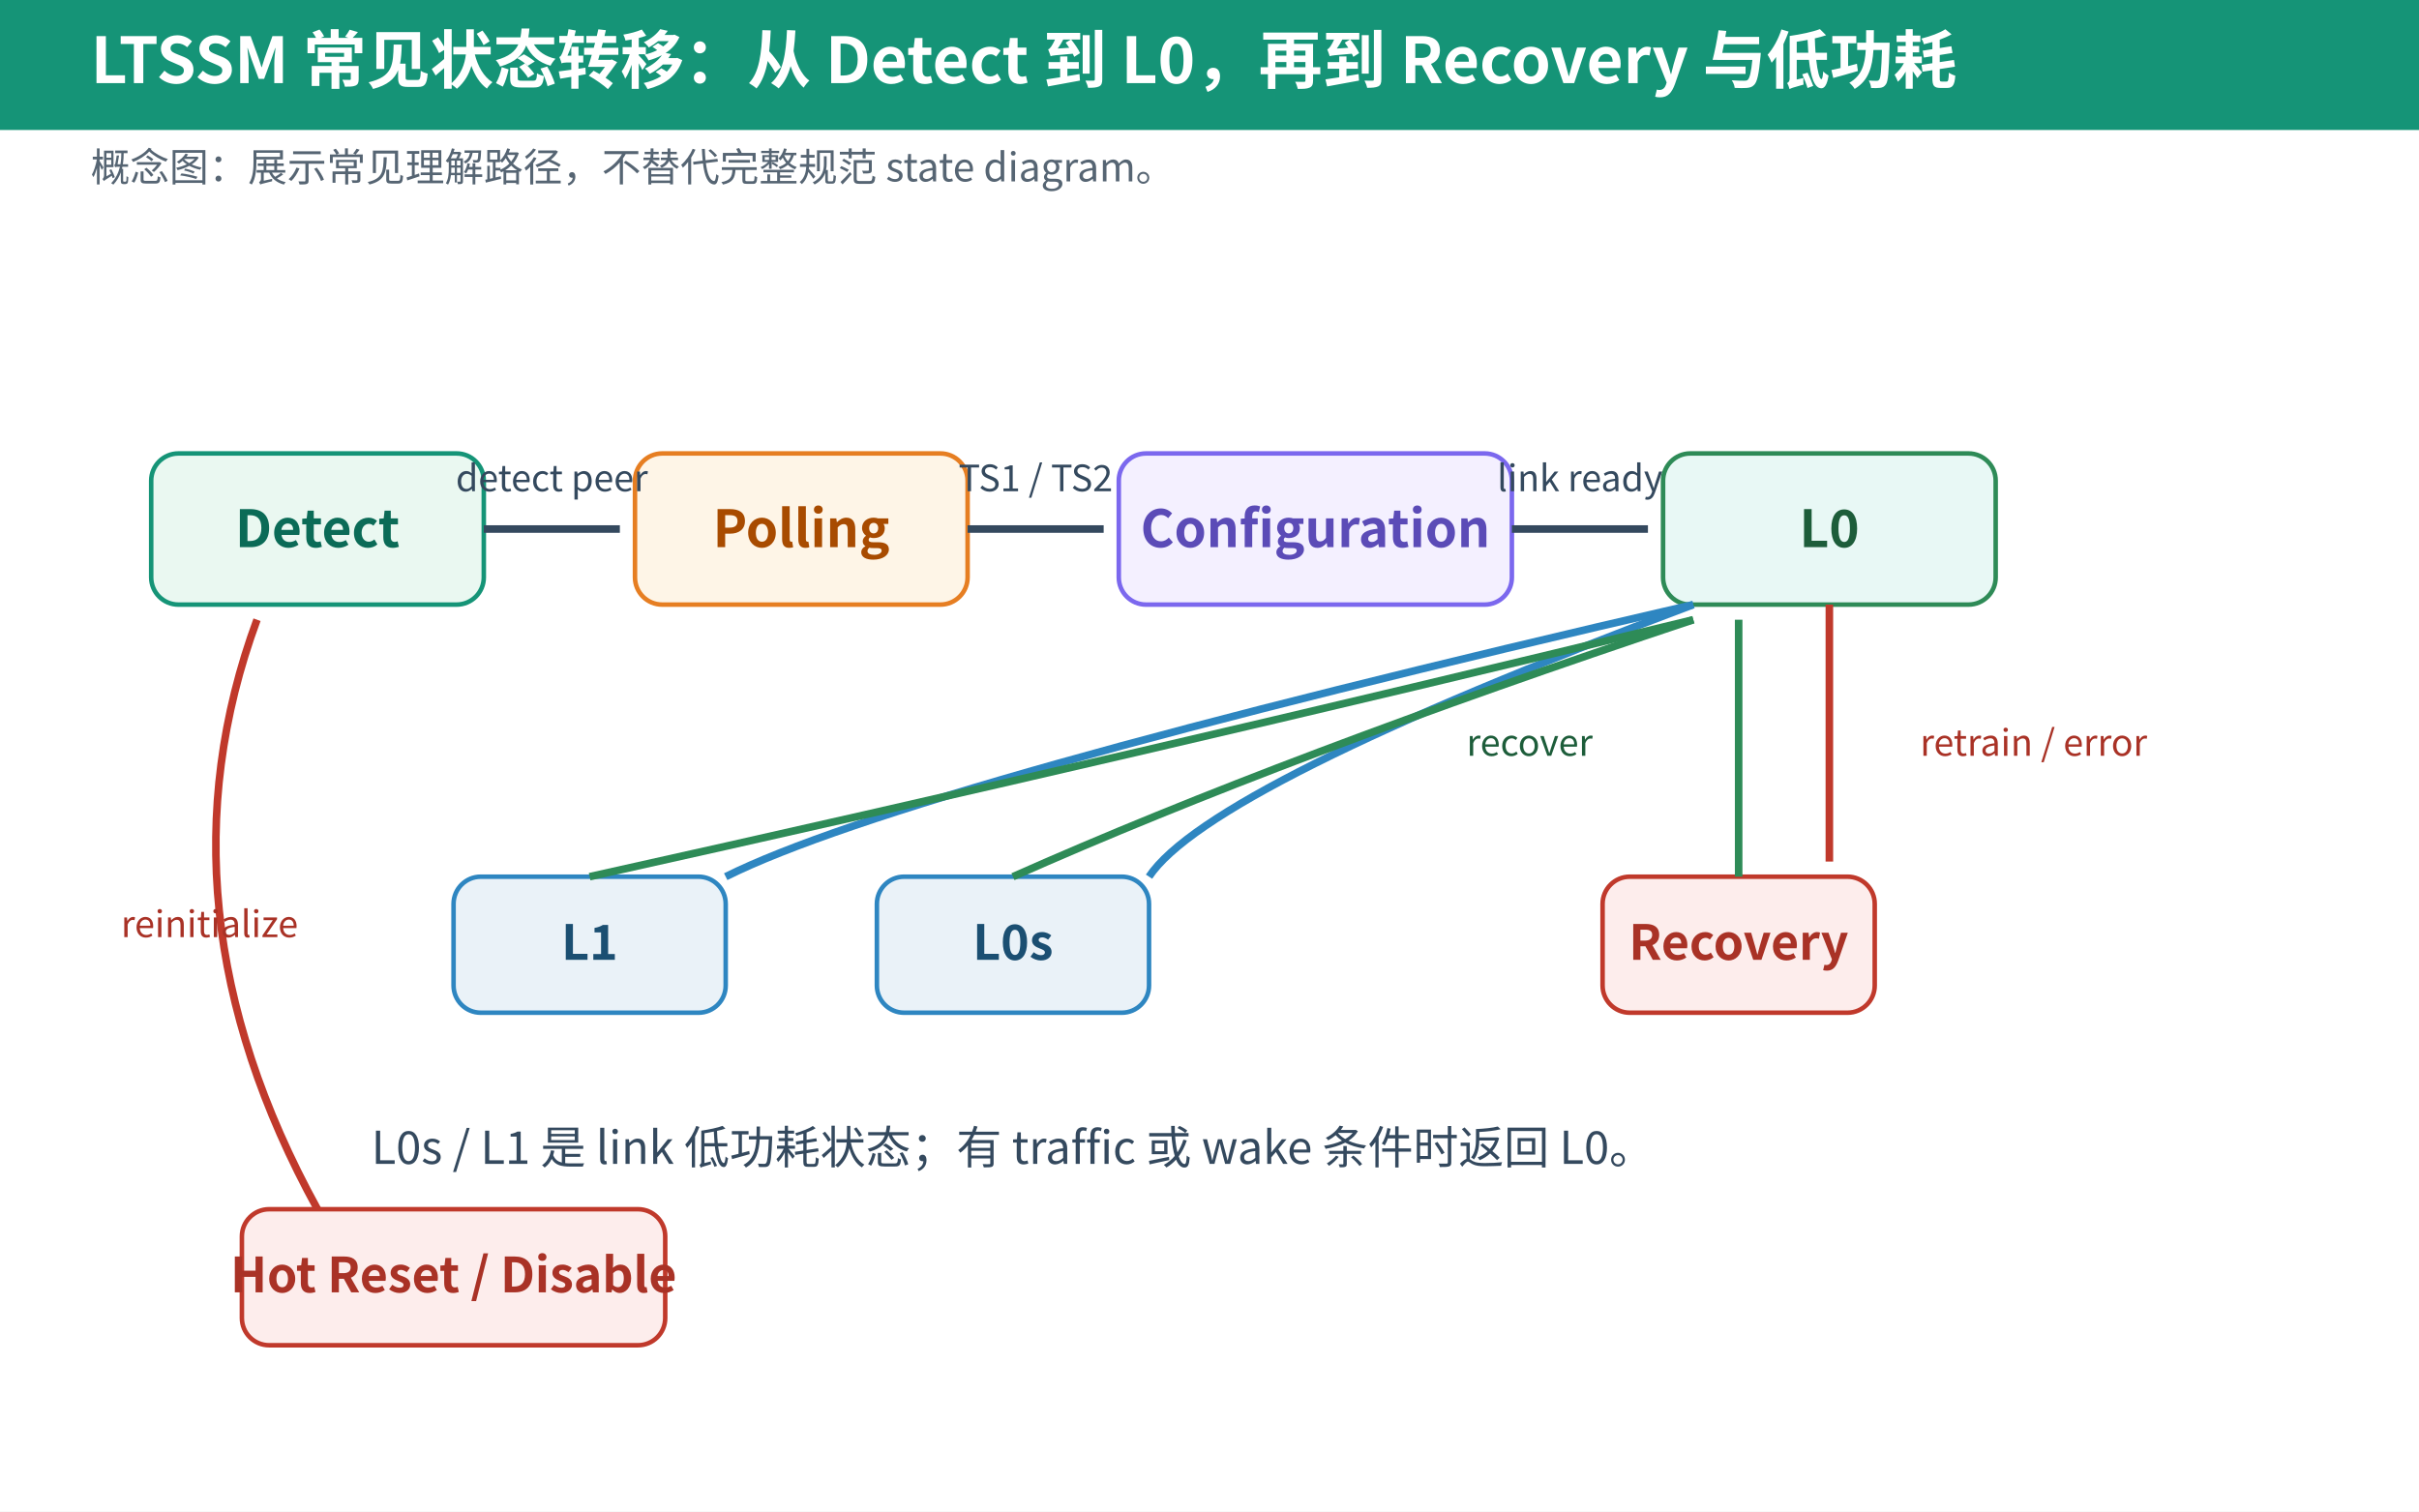
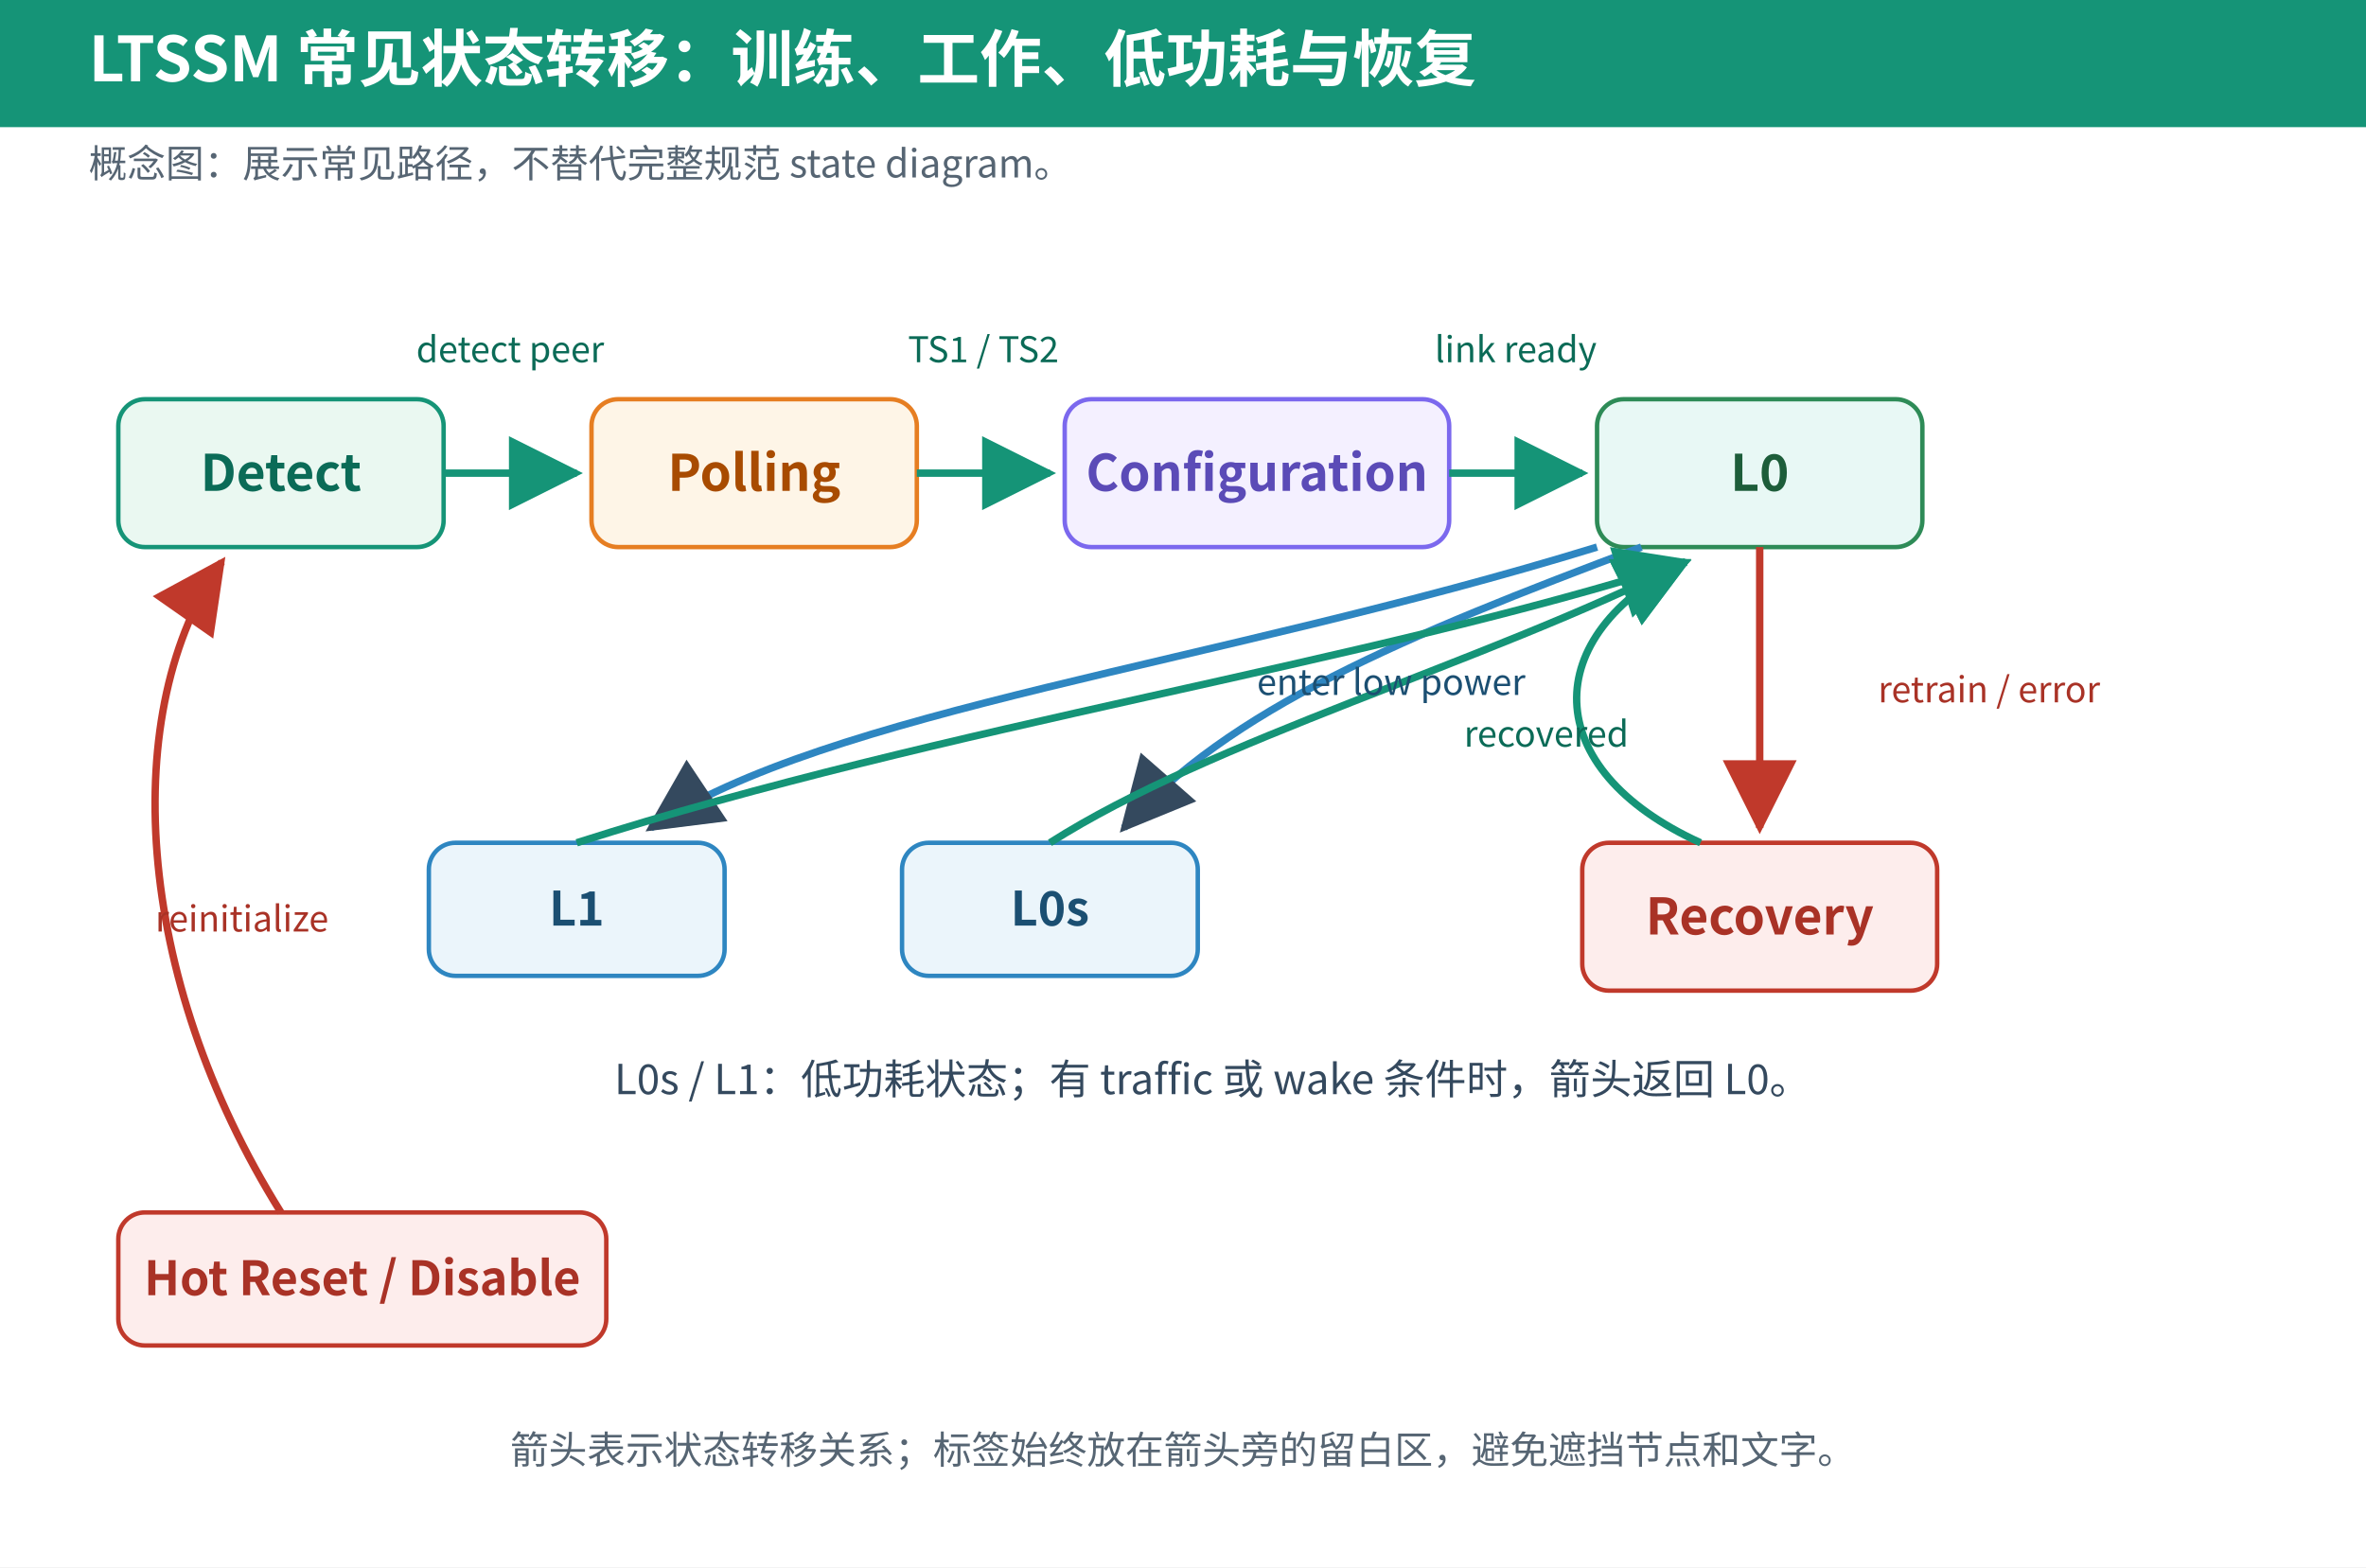
- <svg xmlns="http://www.w3.org/2000/svg" width="1600" height="1000" viewBox="0 0 1600 1000">
-   <rect width="1600" height="1000" fill="#FFFFFF" />
+ <svg xmlns="http://www.w3.org/2000/svg" width="1600" height="1060" viewBox="0 0 1600 1060">
+   <defs>
+     <marker id="arrow" viewBox="0 0 12 12" refX="11" refY="6" markerWidth="10" markerHeight="10" orient="auto">
+       <path d="M0 0 L12 6 L0 12 Z" fill="#34495E" />
+     </marker>
+     <marker id="greenArrow" viewBox="0 0 12 12" refX="11" refY="6" markerWidth="10" markerHeight="10" orient="auto">
+       <path d="M0 0 L12 6 L0 12 Z" fill="#159477" />
+     </marker>
+     <marker id="redArrow" viewBox="0 0 12 12" refX="11" refY="6" markerWidth="10" markerHeight="10" orient="auto">
+       <path d="M0 0 L12 6 L0 12 Z" fill="#C0392B" />
+     </marker>
+   </defs>
+   <rect width="1600" height="1060" fill="#FFFFFF" />
  <rect width="1600" height="86" fill="#159477" />
-   <text x="60" y="55" font-family="Noto Sans CJK SC,Arial" font-size="42" font-weight="700" fill="#FFFFFF">LTSSM 常见状态转移：从 Detect 到 L0，再到 Recovery 与低功耗</text>
-   <text x="60" y="120" font-family="Noto Sans CJK SC,Arial" font-size="26" fill="#566573">概念图：展示常见理解路径，不替代完整规范 state diagram。</text>
-   <rect x="100" y="300" width="220" height="100" rx="18" fill="#EAF8F1" stroke="#159477" stroke-width="3" />
-   <text x="210" y="362" text-anchor="middle" font-family="Noto Sans CJK SC,Arial" font-size="34" font-weight="700" fill="#0B6B57">Detect</text>
-   <rect x="420" y="300" width="220" height="100" rx="18" fill="#FEF5E7" stroke="#E67E22" stroke-width="3" />
-   <text x="530" y="362" text-anchor="middle" font-family="Noto Sans CJK SC,Arial" font-size="34" font-weight="700" fill="#A84B00">Polling</text>
-   <rect x="740" y="300" width="260" height="100" rx="18" fill="#F4F0FF" stroke="#7B68EE" stroke-width="3" />
-   <text x="870" y="362" text-anchor="middle" font-family="Noto Sans CJK SC,Arial" font-size="34" font-weight="700" fill="#5B4BB7">Configuration</text>
-   <rect x="1100" y="300" width="220" height="100" rx="18" fill="#E8F8F5" stroke="#2E8B57" stroke-width="3" />
-   <text x="1210" y="362" text-anchor="middle" font-family="Noto Sans CJK SC,Arial" font-size="34" font-weight="700" fill="#1D5D3A">L0</text>
-   <path d="M320 350 H410 M640 350 H730 M1000 350 H1090" stroke="#34495E" stroke-width="5" />
-   <text x="365" y="325" text-anchor="middle" font-family="Noto Sans CJK SC,Arial" font-size="24" fill="#34495E">detect peer</text>
-   <text x="685" y="325" text-anchor="middle" font-family="Noto Sans CJK SC,Arial" font-size="24" fill="#34495E">TS1 / TS2</text>
-   <text x="1045" y="325" text-anchor="middle" font-family="Noto Sans CJK SC,Arial" font-size="24" fill="#34495E">link ready</text>
-   <rect x="1060" y="580" width="180" height="90" rx="18" fill="#FDEDEC" stroke="#C0392B" stroke-width="3" />
-   <text x="1150" y="635" text-anchor="middle" font-family="Noto Sans CJK SC,Arial" font-size="32" font-weight="700" fill="#A93226">Recovery</text>
-   <path d="M1210 400 V570" stroke="#C0392B" stroke-width="5" />
-   <path d="M1150 580 V410" stroke="#2E8B57" stroke-width="5" />
-   <text x="1270" y="500" font-family="Noto Sans CJK SC,Arial" font-size="24" fill="#A93226">retrain / error</text>
-   <text x="970" y="500" font-family="Noto Sans CJK SC,Arial" font-size="24" fill="#1D5D3A">recover</text>
-   <rect x="580" y="580" width="180" height="90" rx="18" fill="#EAF2F8" stroke="#2E86C1" stroke-width="3" />
-   <text x="670" y="635" text-anchor="middle" font-family="Noto Sans CJK SC,Arial" font-size="32" font-weight="700" fill="#1B4F72">L0s</text>
-   <rect x="300" y="580" width="180" height="90" rx="18" fill="#EAF2F8" stroke="#2E86C1" stroke-width="3" />
-   <text x="390" y="635" text-anchor="middle" font-family="Noto Sans CJK SC,Arial" font-size="32" font-weight="700" fill="#1B4F72">L1</text>
-   <path d="M1120 400 Q800 520 760 580" stroke="#2E86C1" stroke-width="5" fill="none" />
-   <path d="M1120 400 Q600 520 480 580" stroke="#2E86C1" stroke-width="5" fill="none" />
-   <path d="M670 580 Q850 500 1120 410" stroke="#2E8B57" stroke-width="5" fill="none" />
-   <path d="M390 580 Q750 500 1120 410" stroke="#2E8B57" stroke-width="5" fill="none" />
-   <text x="670" y="770" text-anchor="middle" font-family="Noto Sans CJK SC,Arial" font-size="30" fill="#34495E">L0s / L1 是 link 低功耗状态；有 traffic 或 wake 条件时返回 L0。</text>
-   <rect x="160" y="800" width="280" height="90" rx="18" fill="#FDEDEC" stroke="#C0392B" stroke-width="3" />
-   <text x="300" y="855" text-anchor="middle" font-family="Noto Sans CJK SC,Arial" font-size="32" font-weight="700" fill="#A93226">Hot Reset / Disable</text>
-   <path d="M210 800 Q100 600 170 410" stroke="#C0392B" stroke-width="5" fill="none" />
-   <text x="80" y="620" font-family="Noto Sans CJK SC,Arial" font-size="24" fill="#A93226">reinitialize</text>
+   <text x="60" y="55" font-family="Noto Sans CJK SC,Arial" font-size="42" font-weight="700" fill="#FFFFFF">LTSSM 常见状态转移：训练、工作、低功耗与恢复</text>
+   <text x="60" y="120" font-family="Noto Sans CJK SC,Arial" font-size="26" fill="#566573">概念图：展示常见路径，不替代完整规范 state diagram。</text>
+   <rect x="80" y="270" width="220" height="100" rx="18" fill="#EAF8F1" stroke="#159477" stroke-width="3" />
+   <text x="190" y="332" text-anchor="middle" font-family="Noto Sans CJK SC,Arial" font-size="34" font-weight="700" fill="#0B6B57">Detect</text>
+   <rect x="400" y="270" width="220" height="100" rx="18" fill="#FEF5E7" stroke="#E67E22" stroke-width="3" />
+   <text x="510" y="332" text-anchor="middle" font-family="Noto Sans CJK SC,Arial" font-size="34" font-weight="700" fill="#A84B00">Polling</text>
+   <rect x="720" y="270" width="260" height="100" rx="18" fill="#F4F0FF" stroke="#7B68EE" stroke-width="3" />
+   <text x="850" y="332" text-anchor="middle" font-family="Noto Sans CJK SC,Arial" font-size="34" font-weight="700" fill="#5B4BB7">Configuration</text>
+   <rect x="1080" y="270" width="220" height="100" rx="18" fill="#E8F8F5" stroke="#2E8B57" stroke-width="3" />
+   <text x="1190" y="332" text-anchor="middle" font-family="Noto Sans CJK SC,Arial" font-size="34" font-weight="700" fill="#1D5D3A">L0</text>
+   <path d="M300 320 H390" stroke="#159477" stroke-width="5" fill="none" marker-end="url(#greenArrow)" />
+   <path d="M620 320 H710" stroke="#159477" stroke-width="5" fill="none" marker-end="url(#greenArrow)" />
+   <path d="M980 320 H1070" stroke="#159477" stroke-width="5" fill="none" marker-end="url(#greenArrow)" />
+   <text x="345" y="245" text-anchor="middle" font-family="Noto Sans CJK SC,Arial" font-size="24" fill="#0B6B57">detect peer</text>
+   <text x="665" y="245" text-anchor="middle" font-family="Noto Sans CJK SC,Arial" font-size="24" fill="#0B6B57">TS1 / TS2</text>
+   <text x="1025" y="245" text-anchor="middle" font-family="Noto Sans CJK SC,Arial" font-size="24" fill="#0B6B57">link ready</text>
+   <rect x="1070" y="570" width="240" height="100" rx="18" fill="#FDEDEC" stroke="#C0392B" stroke-width="3" />
+   <text x="1190" y="632" text-anchor="middle" font-family="Noto Sans CJK SC,Arial" font-size="34" font-weight="700" fill="#A93226">Recovery</text>
+   <path d="M1190 370 V560" stroke="#C0392B" stroke-width="5" fill="none" marker-end="url(#redArrow)" />
+   <path d="M1150 570 C1040 520 1040 430 1140 380" stroke="#159477" stroke-width="5" fill="none" marker-end="url(#greenArrow)" />
+   <text x="1270" y="475" font-family="Noto Sans CJK SC,Arial" font-size="24" fill="#A93226">retrain / error</text>
+   <text x="990" y="505" font-family="Noto Sans CJK SC,Arial" font-size="24" fill="#0B6B57">recovered</text>
+   <rect x="610" y="570" width="200" height="90" rx="18" fill="#EBF5FB" stroke="#2E86C1" stroke-width="3" />
+   <text x="710" y="626" text-anchor="middle" font-family="Noto Sans CJK SC,Arial" font-size="32" font-weight="700" fill="#1B4F72">L0s</text>
+   <rect x="290" y="570" width="200" height="90" rx="18" fill="#EBF5FB" stroke="#2E86C1" stroke-width="3" />
+   <text x="390" y="626" text-anchor="middle" font-family="Noto Sans CJK SC,Arial" font-size="32" font-weight="700" fill="#1B4F72">L1</text>
+   <path d="M1110 370 C950 430 830 480 760 560" stroke="#2E86C1" stroke-width="5" fill="none" marker-end="url(#arrow)" />
+   <path d="M1080 370 C820 450 560 480 440 560" stroke="#2E86C1" stroke-width="5" fill="none" marker-end="url(#arrow)" />
+   <path d="M710 570 C820 500 1000 450 1140 380" stroke="#159477" stroke-width="5" fill="none" marker-end="url(#greenArrow)" />
+   <path d="M390 570 C640 490 920 450 1140 380" stroke="#159477" stroke-width="5" fill="none" marker-end="url(#greenArrow)" />
+   <text x="850" y="470" font-family="Noto Sans CJK SC,Arial" font-size="24" fill="#1B4F72">enter low power</text>
+   <text x="820" y="740" text-anchor="middle" font-family="Noto Sans CJK SC,Arial" font-size="28" fill="#34495E">L0s / L1：低功耗状态；有 traffic 或 wake 条件时，箭头返回 L0。</text>
+   <rect x="80" y="820" width="330" height="90" rx="18" fill="#FDEDEC" stroke="#C0392B" stroke-width="3" />
+   <text x="245" y="876" text-anchor="middle" font-family="Noto Sans CJK SC,Arial" font-size="32" font-weight="700" fill="#A93226">Hot Reset / Disable</text>
+   <path d="M190 820 C90 660 80 480 150 380" stroke="#C0392B" stroke-width="5" fill="none" marker-end="url(#redArrow)" />
+   <text x="105" y="630" font-family="Noto Sans CJK SC,Arial" font-size="24" fill="#A93226">reinitialize</text>
+   <text x="800" y="990" text-anchor="middle" font-family="Noto Sans CJK SC,Arial" font-size="26" fill="#566573">箭头表示状态转移关系；标签始终放在箭头旁的留白区，避免遮挡节点和文字。</text>
</svg>
